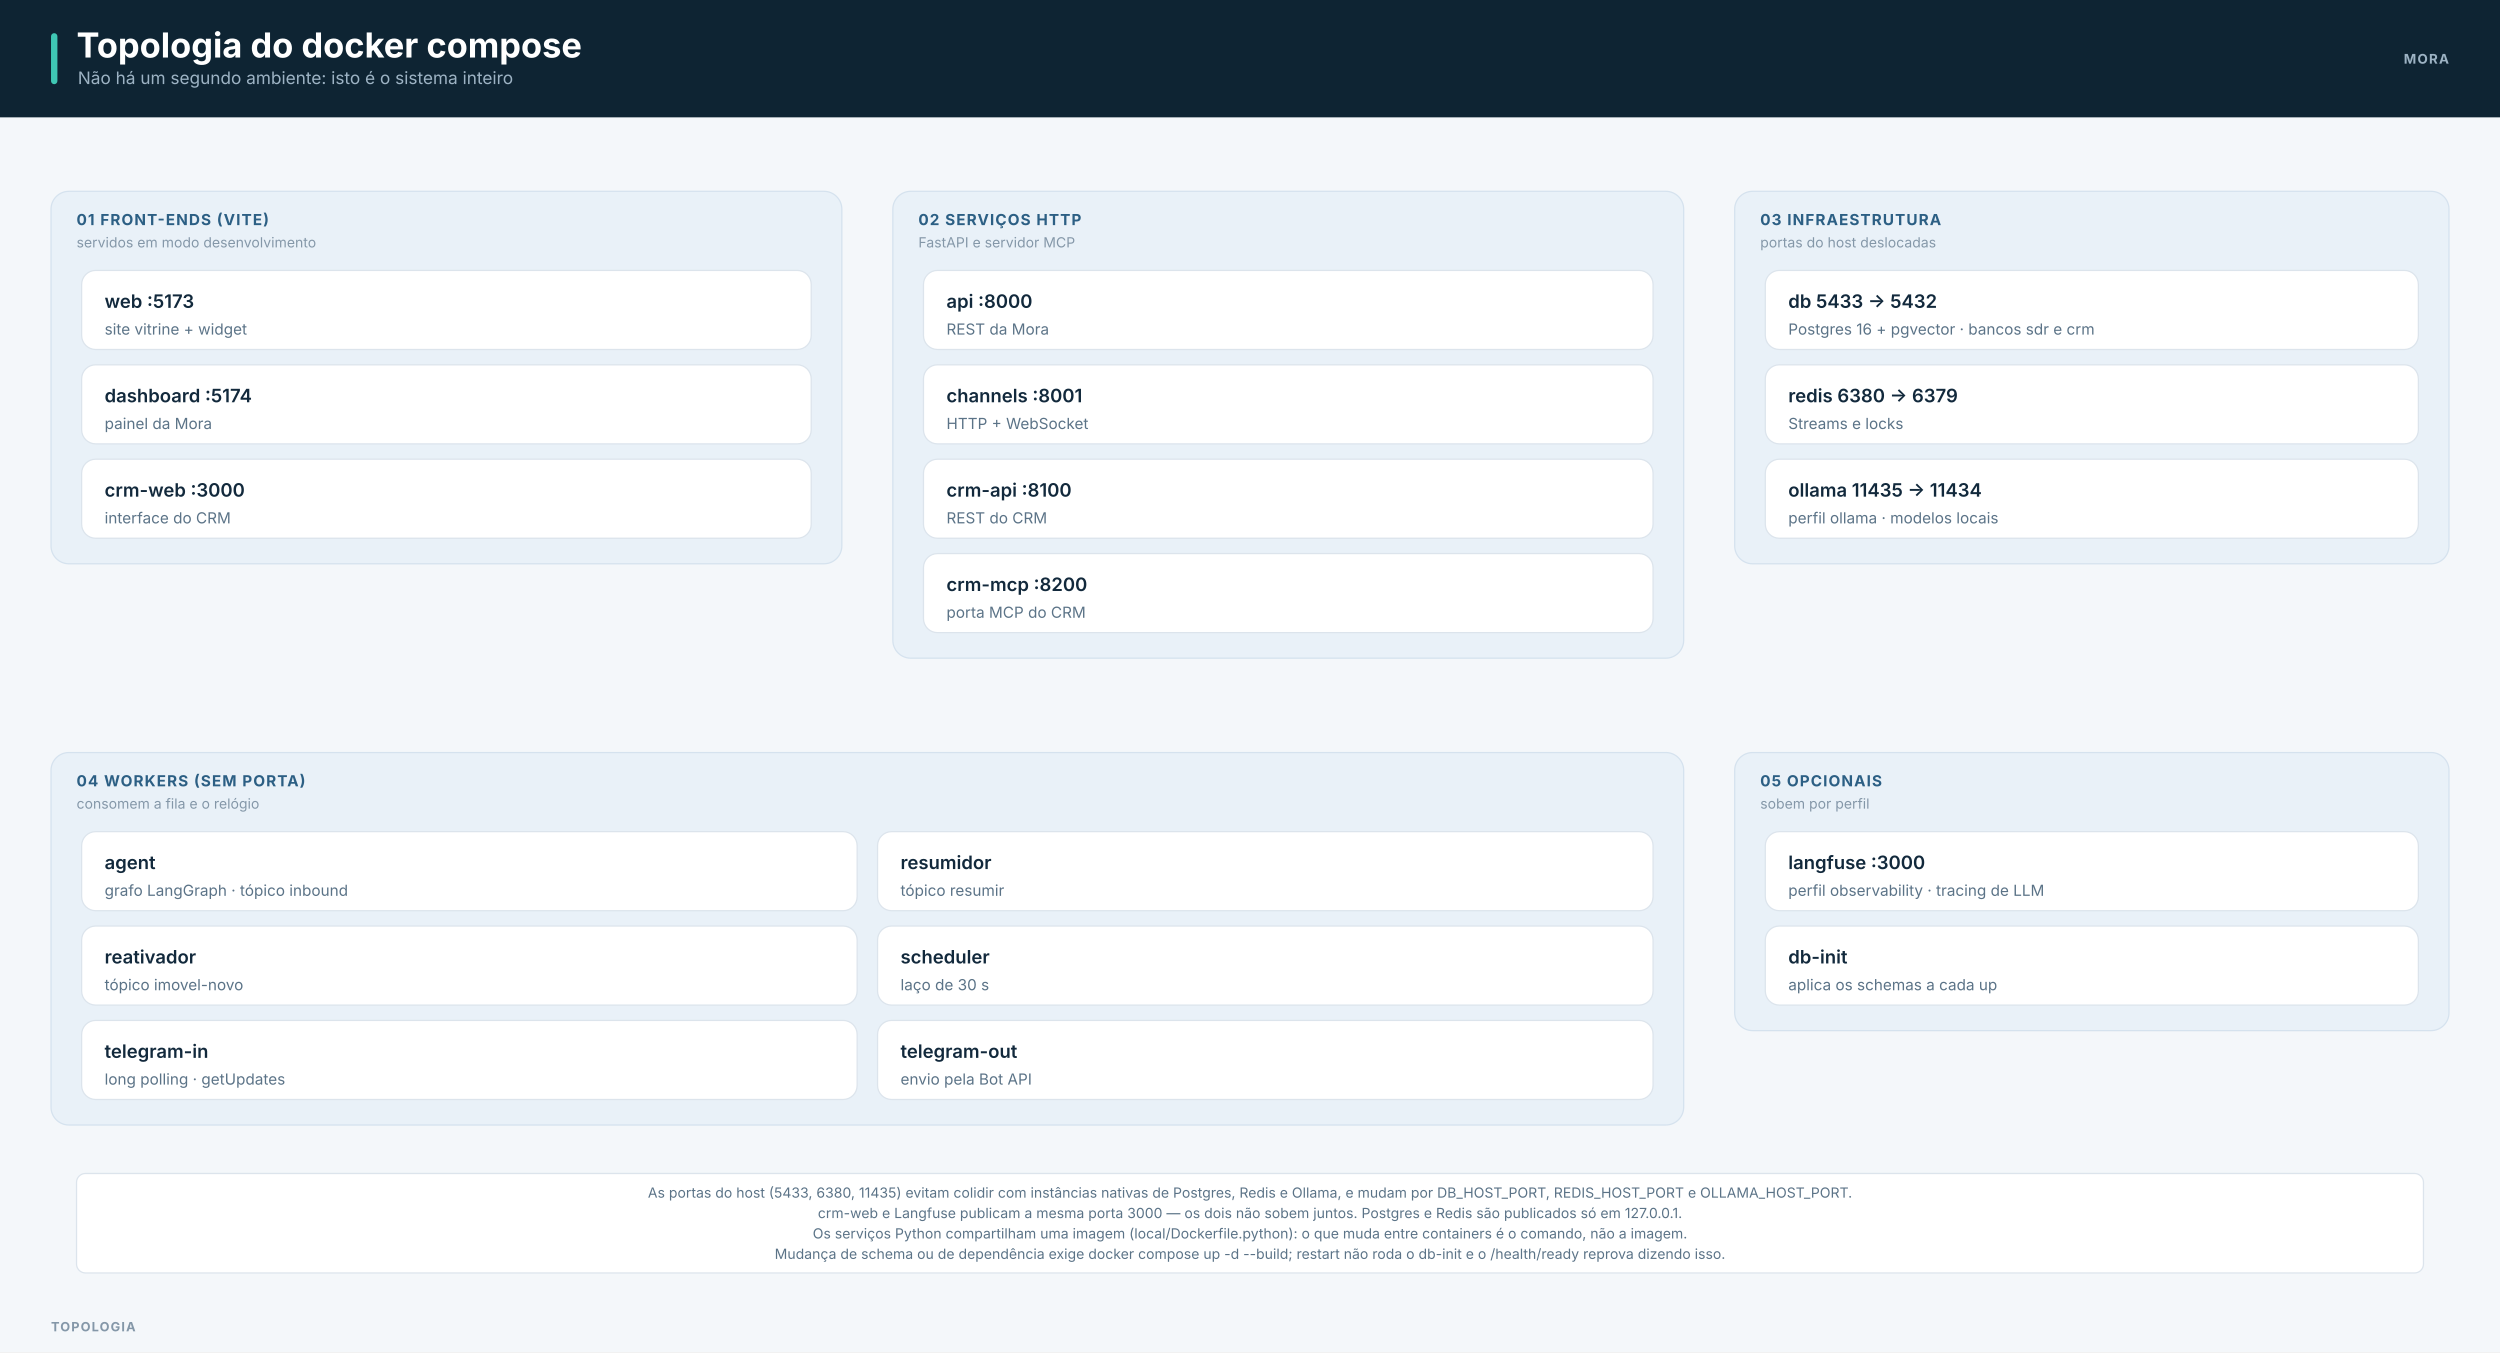
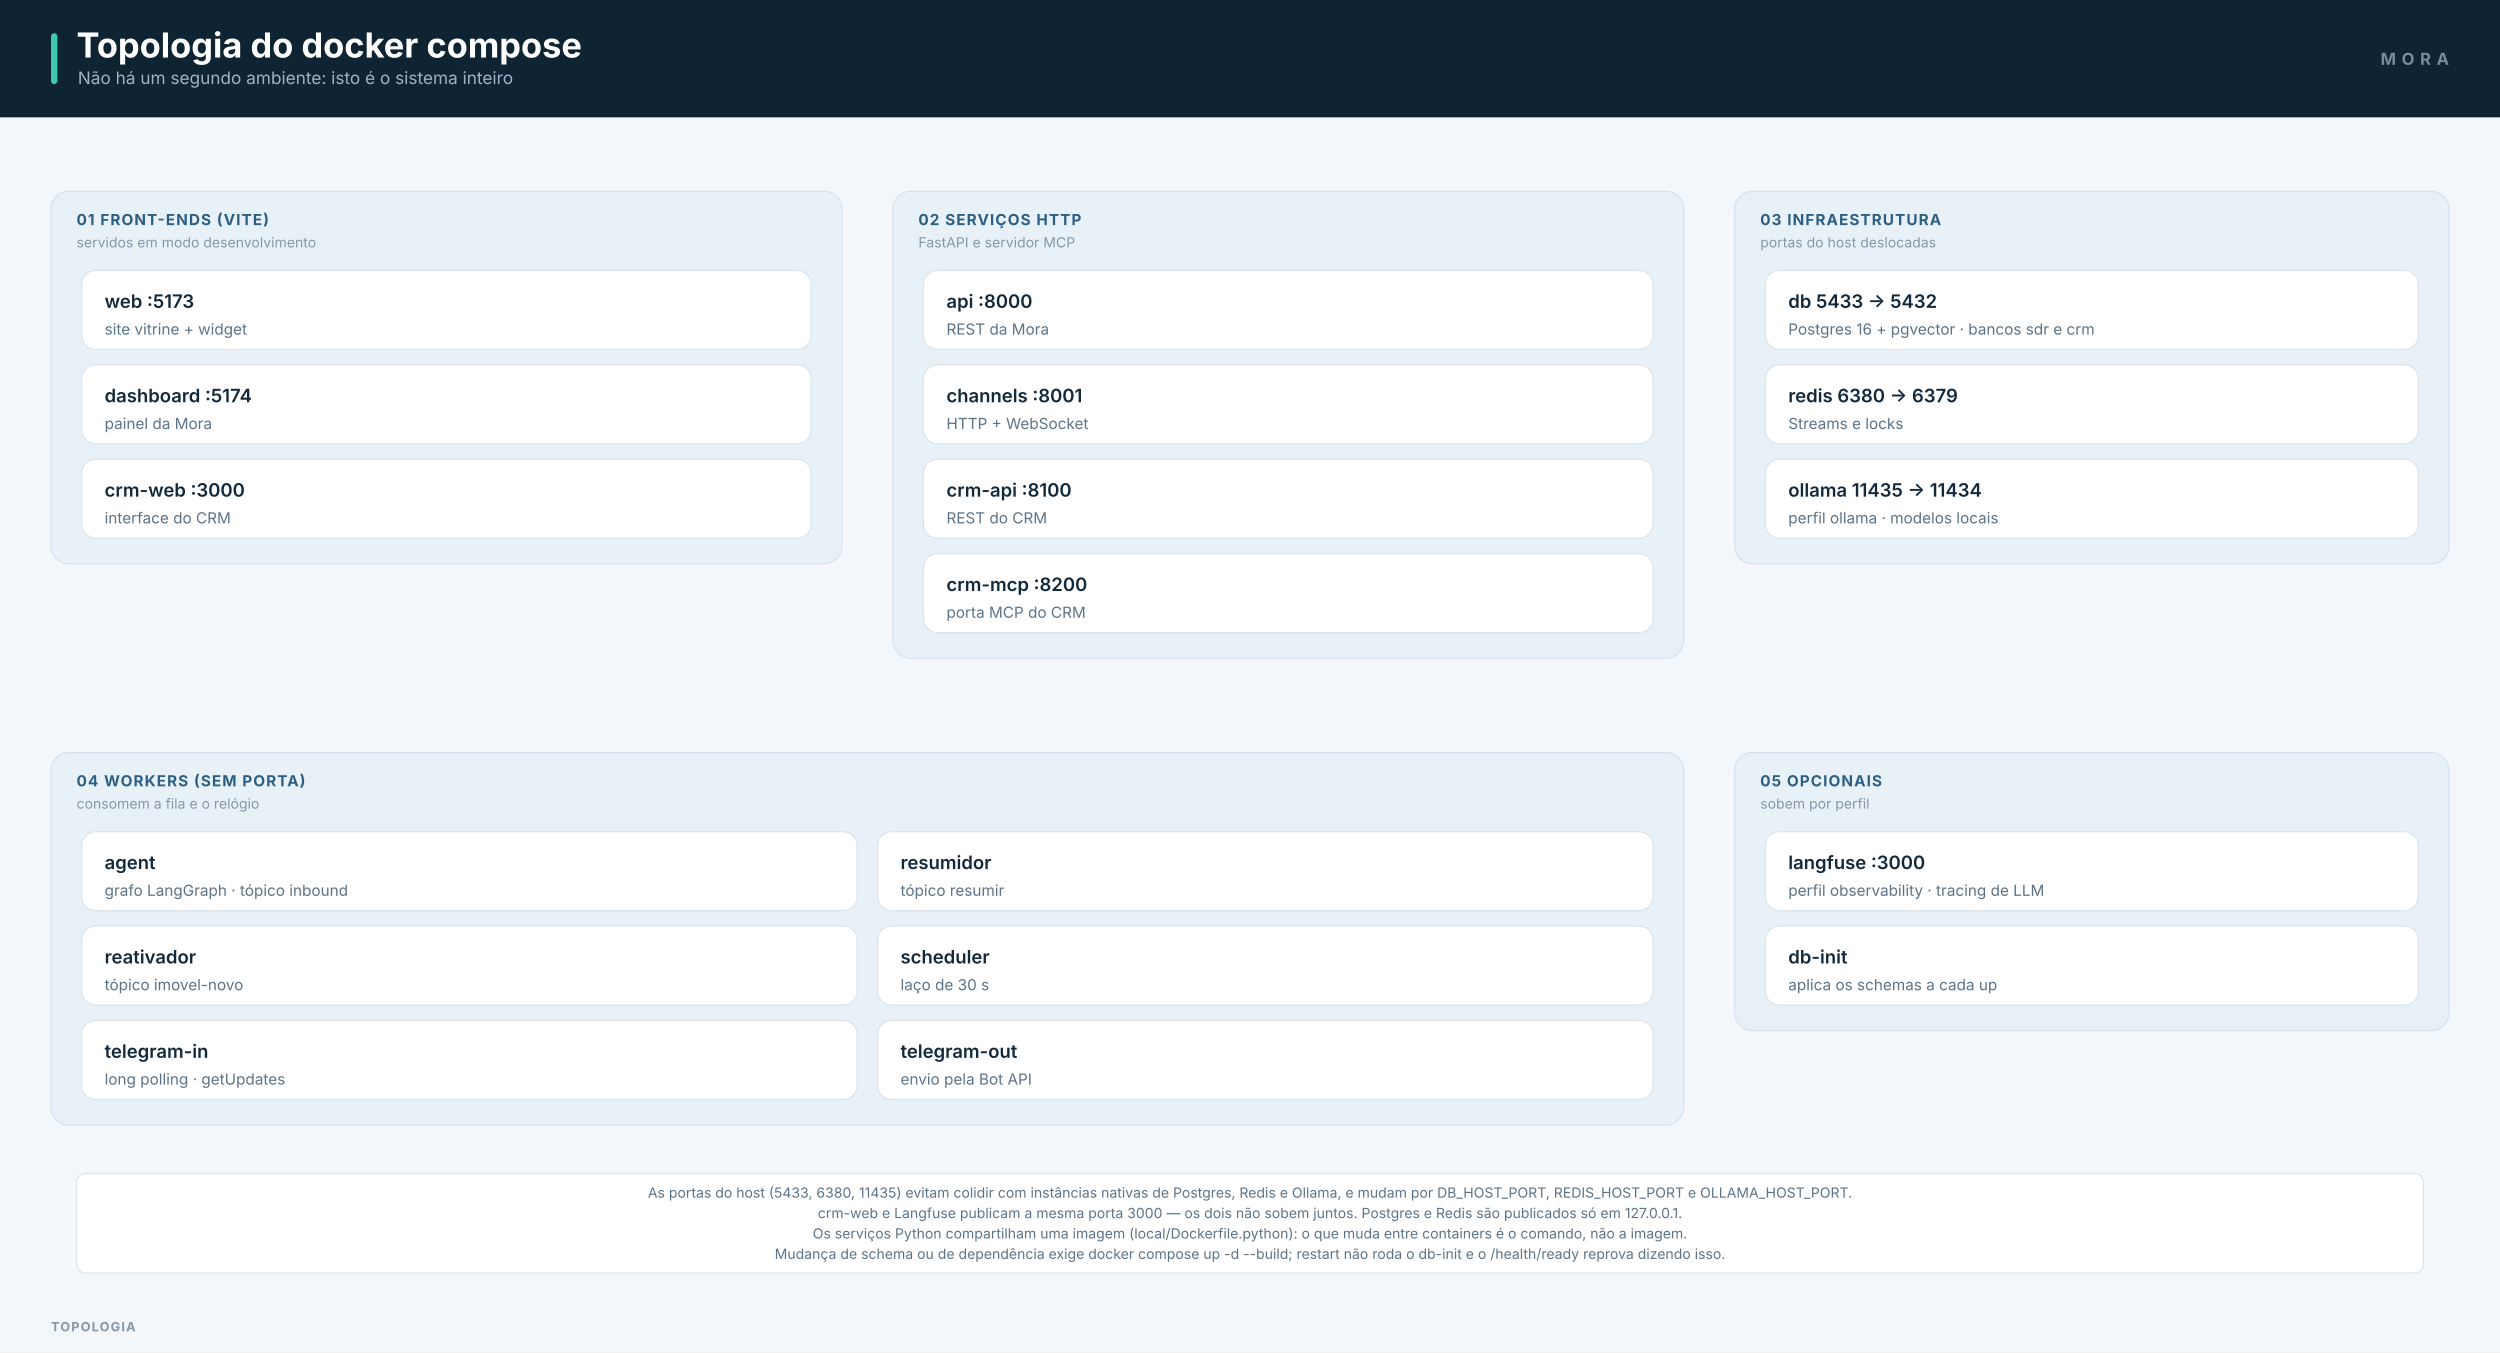
<svg xmlns="http://www.w3.org/2000/svg" viewBox="0 0 1960 1060" width="1960" height="1060" role="img" aria-label="Serviços do docker compose agrupados em front-ends, serviços HTTP, workers e infraestrutura.">
  <style>
  text{font-family:Inter,'Segoe UI',system-ui,-apple-system,'Helvetica Neue',Arial,sans-serif;dominant-baseline:middle}
  .t-tit{font-size:17px;font-weight:600;fill:#12293C}
  .t-tit-s{font-size:14.5px;font-weight:600;fill:#12293C}
  .t-sub{font-size:12px;font-weight:400;fill:#5B7387}
  .t-sub-s{font-size:11px;font-weight:400;fill:#5B7387}
  .t-mini{font-size:10.5px;font-weight:400;fill:#8497A8}
  .t-grp{font-size:12px;font-weight:700;fill:#2C5F84;letter-spacing:.07em}
  .t-grp-s{font-size:11px;font-weight:400;fill:#8497A8}
  .t-seta{font-size:11.5px;font-weight:500}
  .t-leg{font-size:11.5px;font-weight:500;fill:#5B7387}
  .t-rod{font-size:10px;font-weight:700;fill:#8497A8;letter-spacing:.09em}
  .t-cab{font-size:27px;font-weight:700;fill:#FFFFFF}
  .t-cab-s{font-size:13.5px;font-weight:400;fill:#9DB3C4}
-   .t-cab-r{font-size:10.5px;font-weight:700;fill:#9DB3C4;letter-spacing:.09em}
+   .t-cab-r{font-size:13px;font-weight:700;fill:#9DB3C4;letter-spacing:.34em;opacity:.72}
  .cartao{fill:#FFFFFF;stroke:#DCE4EC;stroke-width:1}
  .grupo{fill:#E9F1F8;stroke:#D5E2EE;stroke-width:1}
  .linha{stroke:#DCE4EC;stroke-width:1}
  .s-azul{stroke:#2E76B8} .f-azul{fill:#2E76B8} .x-azul{fill:#2E76B8}
  .s-verde{stroke:#0E7F72} .f-verde{fill:#0E7F72} .x-verde{fill:#0E7F72}
  .s-roxo{stroke:#7A4CC0} .f-roxo{fill:#7A4CC0} .x-roxo{fill:#7A4CC0}
  .s-cinza{stroke:#64798C} .f-cinza{fill:#64798C} .x-cinza{fill:#64798C}
  .s-ambar{stroke:#A9701A} .f-ambar{fill:#A9701A} .x-ambar{fill:#A9701A}
  .s-vermelho{stroke:#B04437} .f-vermelho{fill:#B04437} .x-vermelho{fill:#B04437}
  .s-tinta2{stroke:#5B7387} .f-tinta2{fill:#5B7387} .x-tinta2{fill:#5B7387}
  .aresta{fill:none;stroke-width:1.9;stroke-linecap:round;stroke-linejoin:round}
</style>
  <defs>
    <marker id="p-azul" viewBox="0 0 10 10" refX="8.5" refY="5" markerWidth="7" markerHeight="7" orient="auto-start-reverse">
      <path d="M0.5 1.2 9 5 0.5 8.8 2.6 5z" class="f-azul" />
    </marker>
    <marker id="p-verde" viewBox="0 0 10 10" refX="8.5" refY="5" markerWidth="7" markerHeight="7" orient="auto-start-reverse">
      <path d="M0.5 1.2 9 5 0.5 8.8 2.6 5z" class="f-verde" />
    </marker>
    <marker id="p-roxo" viewBox="0 0 10 10" refX="8.5" refY="5" markerWidth="7" markerHeight="7" orient="auto-start-reverse">
      <path d="M0.5 1.2 9 5 0.5 8.8 2.6 5z" class="f-roxo" />
    </marker>
    <marker id="p-cinza" viewBox="0 0 10 10" refX="8.5" refY="5" markerWidth="7" markerHeight="7" orient="auto-start-reverse">
      <path d="M0.5 1.2 9 5 0.5 8.8 2.6 5z" class="f-cinza" />
    </marker>
    <marker id="p-ambar" viewBox="0 0 10 10" refX="8.5" refY="5" markerWidth="7" markerHeight="7" orient="auto-start-reverse">
      <path d="M0.5 1.2 9 5 0.5 8.8 2.6 5z" class="f-ambar" />
    </marker>
    <marker id="p-vermelho" viewBox="0 0 10 10" refX="8.5" refY="5" markerWidth="7" markerHeight="7" orient="auto-start-reverse">
      <path d="M0.5 1.2 9 5 0.5 8.8 2.6 5z" class="f-vermelho" />
    </marker>
    <marker id="p-tinta2" viewBox="0 0 10 10" refX="8.5" refY="5" markerWidth="7" markerHeight="7" orient="auto-start-reverse">
      <path d="M0.5 1.2 9 5 0.5 8.8 2.6 5z" class="f-tinta2" />
    </marker>
  </defs>
  <rect width="1960" height="1060" fill="#F4F7FA" />
  <rect width="1960" height="92" fill="#0E2433" />
  <rect x="40" y="26" width="5" height="40" rx="2.5" fill="#3FC7B4" />
  <text x="60" y="35.0" class="t-cab">Topologia do docker compose</text>
  <text x="61" y="61.0" class="t-cab-s">Não há um segundo ambiente: isto é o sistema inteiro</text>
  <text x="1920" y="46.0" class="t-cab-r" text-anchor="end">MORA</text>
  <rect x="40" y="150" width="620" height="292" rx="14" class="grupo" />
  <text x="60" y="172" class="t-grp">01 FRONT-ENDS (VITE)</text>
  <text x="60" y="190" class="t-grp-s">servidos em modo desenvolvimento</text>
  <rect x="64.0" y="212" width="572.0" height="62" rx="11" class="cartao" />
  <text x="82.0" y="236" class="t-tit-s">web :5173</text>
  <text x="82.0" y="258" class="t-sub">site vitrine + widget</text>
  <rect x="64.0" y="286" width="572.0" height="62" rx="11" class="cartao" />
  <text x="82.0" y="310" class="t-tit-s">dashboard :5174</text>
  <text x="82.0" y="332" class="t-sub">painel da Mora</text>
  <rect x="64.0" y="360" width="572.0" height="62" rx="11" class="cartao" />
  <text x="82.0" y="384" class="t-tit-s">crm-web :3000</text>
  <text x="82.0" y="406" class="t-sub">interface do CRM</text>
  <rect x="700" y="150" width="620" height="366" rx="14" class="grupo" />
  <text x="720" y="172" class="t-grp">02 SERVIÇOS HTTP</text>
  <text x="720" y="190" class="t-grp-s">FastAPI e servidor MCP</text>
  <rect x="724.0" y="212" width="572.0" height="62" rx="11" class="cartao" />
  <text x="742.0" y="236" class="t-tit-s">api :8000</text>
  <text x="742.0" y="258" class="t-sub">REST da Mora</text>
  <rect x="724.0" y="286" width="572.0" height="62" rx="11" class="cartao" />
  <text x="742.0" y="310" class="t-tit-s">channels :8001</text>
  <text x="742.0" y="332" class="t-sub">HTTP + WebSocket</text>
  <rect x="724.0" y="360" width="572.0" height="62" rx="11" class="cartao" />
  <text x="742.0" y="384" class="t-tit-s">crm-api :8100</text>
  <text x="742.0" y="406" class="t-sub">REST do CRM</text>
  <rect x="724.0" y="434" width="572.0" height="62" rx="11" class="cartao" />
  <text x="742.0" y="458" class="t-tit-s">crm-mcp :8200</text>
  <text x="742.0" y="480" class="t-sub">porta MCP do CRM</text>
  <rect x="1360" y="150" width="560" height="292" rx="14" class="grupo" />
  <text x="1380" y="172" class="t-grp">03 INFRAESTRUTURA</text>
  <text x="1380" y="190" class="t-grp-s">portas do host deslocadas</text>
  <rect x="1384.0" y="212" width="512.0" height="62" rx="11" class="cartao" />
  <text x="1402.0" y="236" class="t-tit-s">db  5433 → 5432</text>
  <text x="1402.0" y="258" class="t-sub">Postgres 16 + pgvector · bancos sdr e crm</text>
  <rect x="1384.0" y="286" width="512.0" height="62" rx="11" class="cartao" />
  <text x="1402.0" y="310" class="t-tit-s">redis  6380 → 6379</text>
  <text x="1402.0" y="332" class="t-sub">Streams e locks</text>
  <rect x="1384.0" y="360" width="512.0" height="62" rx="11" class="cartao" />
  <text x="1402.0" y="384" class="t-tit-s">ollama  11435 → 11434</text>
  <text x="1402.0" y="406" class="t-sub">perfil ollama · modelos locais</text>
  <rect x="40" y="590" width="1280" height="292" rx="14" class="grupo" />
  <text x="60" y="612" class="t-grp">04 WORKERS (SEM PORTA)</text>
  <text x="60" y="630" class="t-grp-s">consomem a fila e o relógio</text>
  <rect x="64.0" y="652" width="608.0" height="62" rx="11" class="cartao" />
  <text x="82.0" y="676" class="t-tit-s">agent</text>
  <text x="82.0" y="698" class="t-sub">grafo LangGraph · tópico inbound</text>
  <rect x="688.0" y="652" width="608.0" height="62" rx="11" class="cartao" />
  <text x="706.0" y="676" class="t-tit-s">resumidor</text>
  <text x="706.0" y="698" class="t-sub">tópico resumir</text>
  <rect x="64.0" y="726" width="608.0" height="62" rx="11" class="cartao" />
  <text x="82.0" y="750" class="t-tit-s">reativador</text>
  <text x="82.0" y="772" class="t-sub">tópico imovel-novo</text>
  <rect x="688.0" y="726" width="608.0" height="62" rx="11" class="cartao" />
  <text x="706.0" y="750" class="t-tit-s">scheduler</text>
  <text x="706.0" y="772" class="t-sub">laço de 30 s</text>
  <rect x="64.0" y="800" width="608.0" height="62" rx="11" class="cartao" />
  <text x="82.0" y="824" class="t-tit-s">telegram-in</text>
  <text x="82.0" y="846" class="t-sub">long polling · getUpdates</text>
  <rect x="688.0" y="800" width="608.0" height="62" rx="11" class="cartao" />
  <text x="706.0" y="824" class="t-tit-s">telegram-out</text>
  <text x="706.0" y="846" class="t-sub">envio pela Bot API</text>
  <rect x="1360" y="590" width="560" height="218" rx="14" class="grupo" />
  <text x="1380" y="612" class="t-grp">05 OPCIONAIS</text>
  <text x="1380" y="630" class="t-grp-s">sobem por perfil</text>
  <rect x="1384.0" y="652" width="512.0" height="62" rx="11" class="cartao" />
  <text x="1402.0" y="676" class="t-tit-s">langfuse :3000</text>
  <text x="1402.0" y="698" class="t-sub">perfil observability · tracing de LLM</text>
  <rect x="1384.0" y="726" width="512.0" height="62" rx="11" class="cartao" />
  <text x="1402.0" y="750" class="t-tit-s">db-init</text>
  <text x="1402.0" y="772" class="t-sub">aplica os schemas a cada up</text>
  <rect x="60.0" y="920" width="1840" height="78" rx="7" class="cartao" />
  <text x="980" y="935" class="t-sub-s" text-anchor="middle">As portas do host (5433, 6380, 11435) evitam colidir com instâncias nativas de Postgres, Redis e Ollama, e mudam por DB_HOST_PORT, REDIS_HOST_PORT e OLLAMA_HOST_PORT.</text>
  <text x="980" y="951" class="t-sub-s" text-anchor="middle">crm-web e Langfuse publicam a mesma porta 3000 — os dois não sobem juntos. Postgres e Redis são publicados só em 127.0.0.1.</text>
  <text x="980" y="967" class="t-sub-s" text-anchor="middle">Os serviços Python compartilham uma imagem (local/Dockerfile.python): o que muda entre containers é o comando, não a imagem.</text>
  <text x="980" y="983" class="t-sub-s" text-anchor="middle">Mudança de schema ou de dependência exige docker compose up -d --build; restart não roda o db-init e o /health/ready reprova dizendo isso.</text>
  <text x="40" y="1040" class="t-rod">TOPOLOGIA</text>
</svg>
